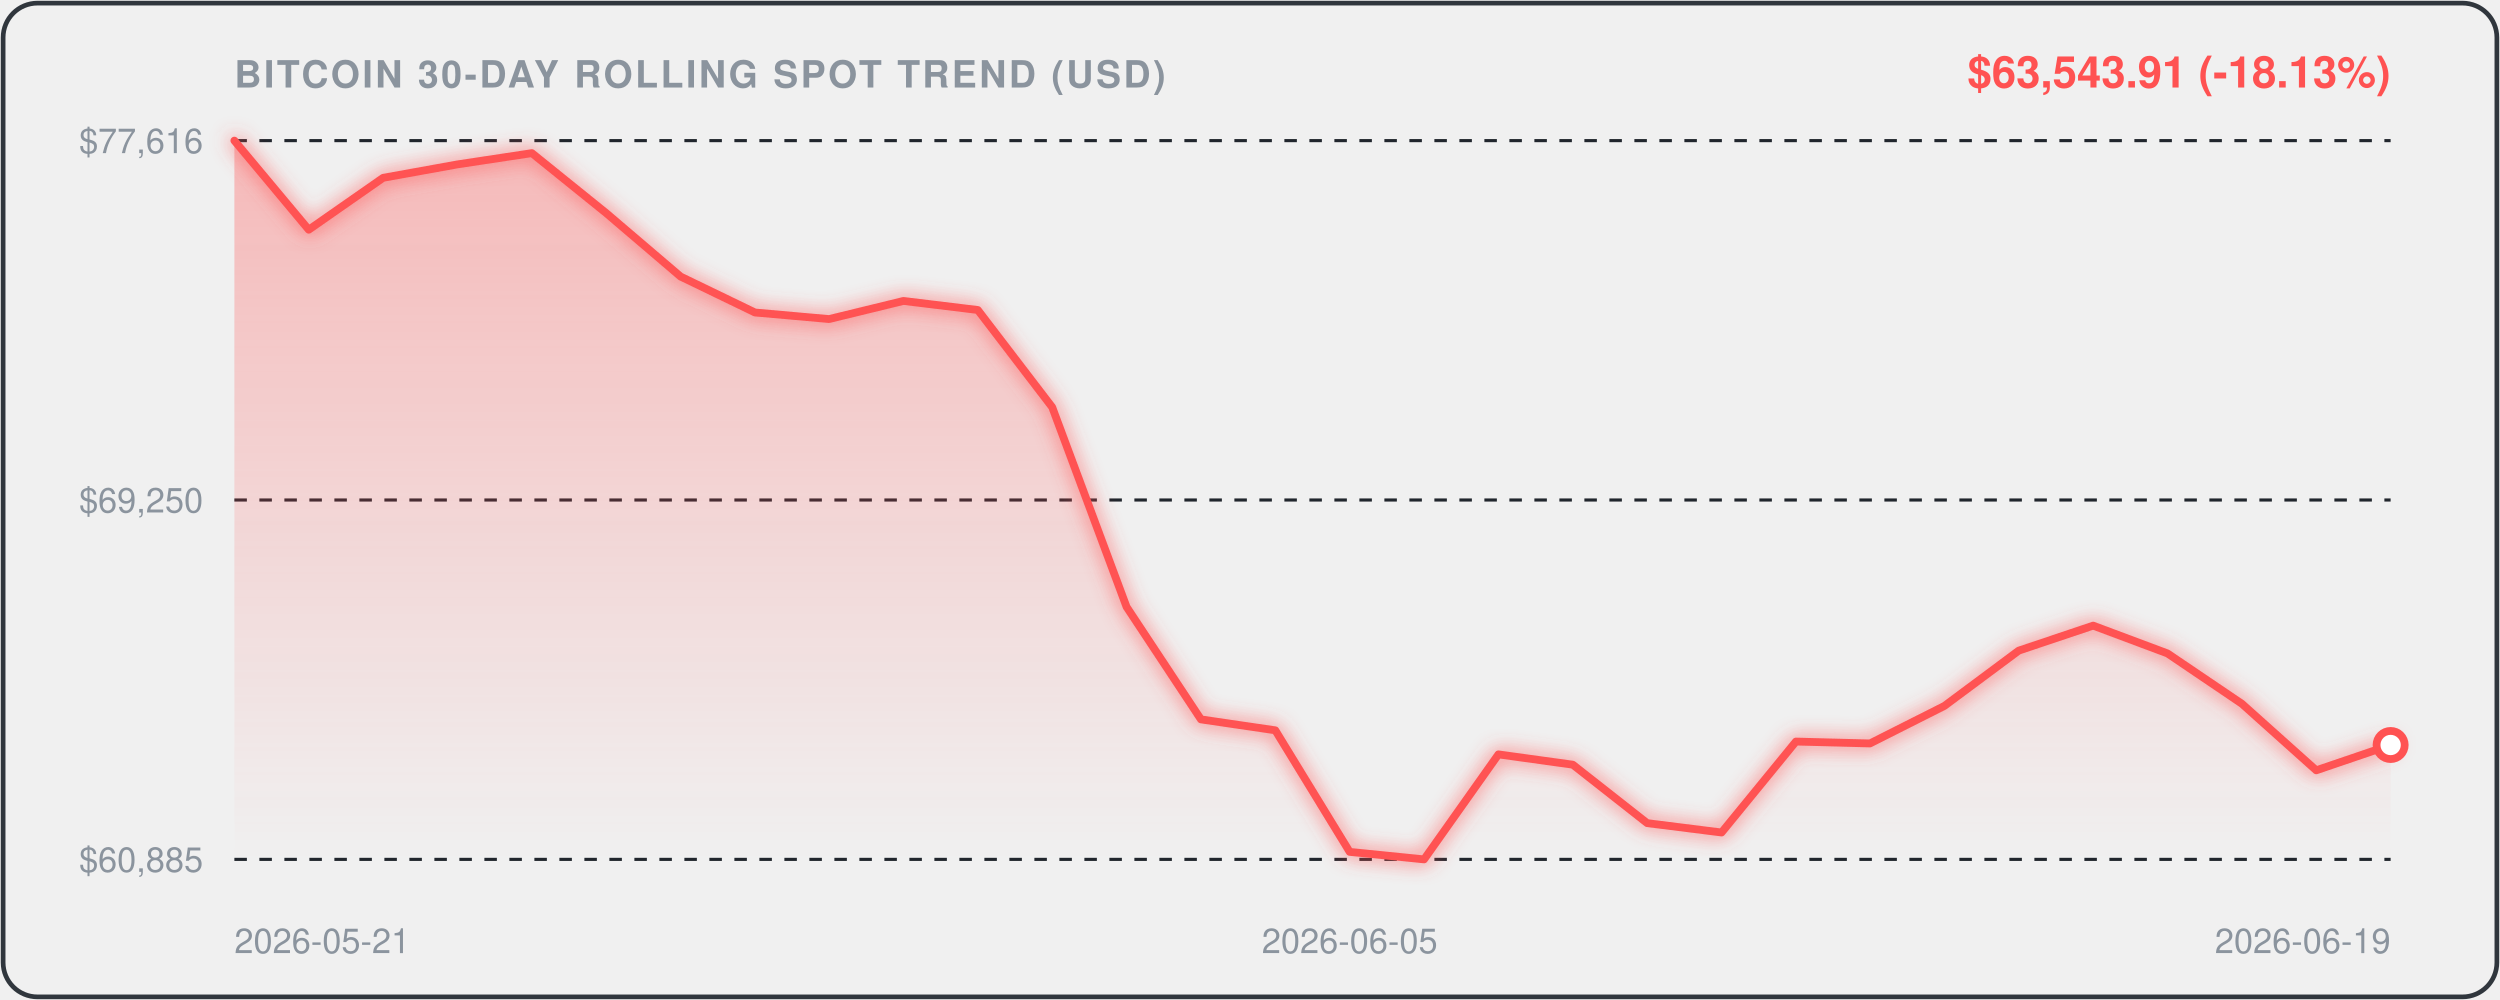
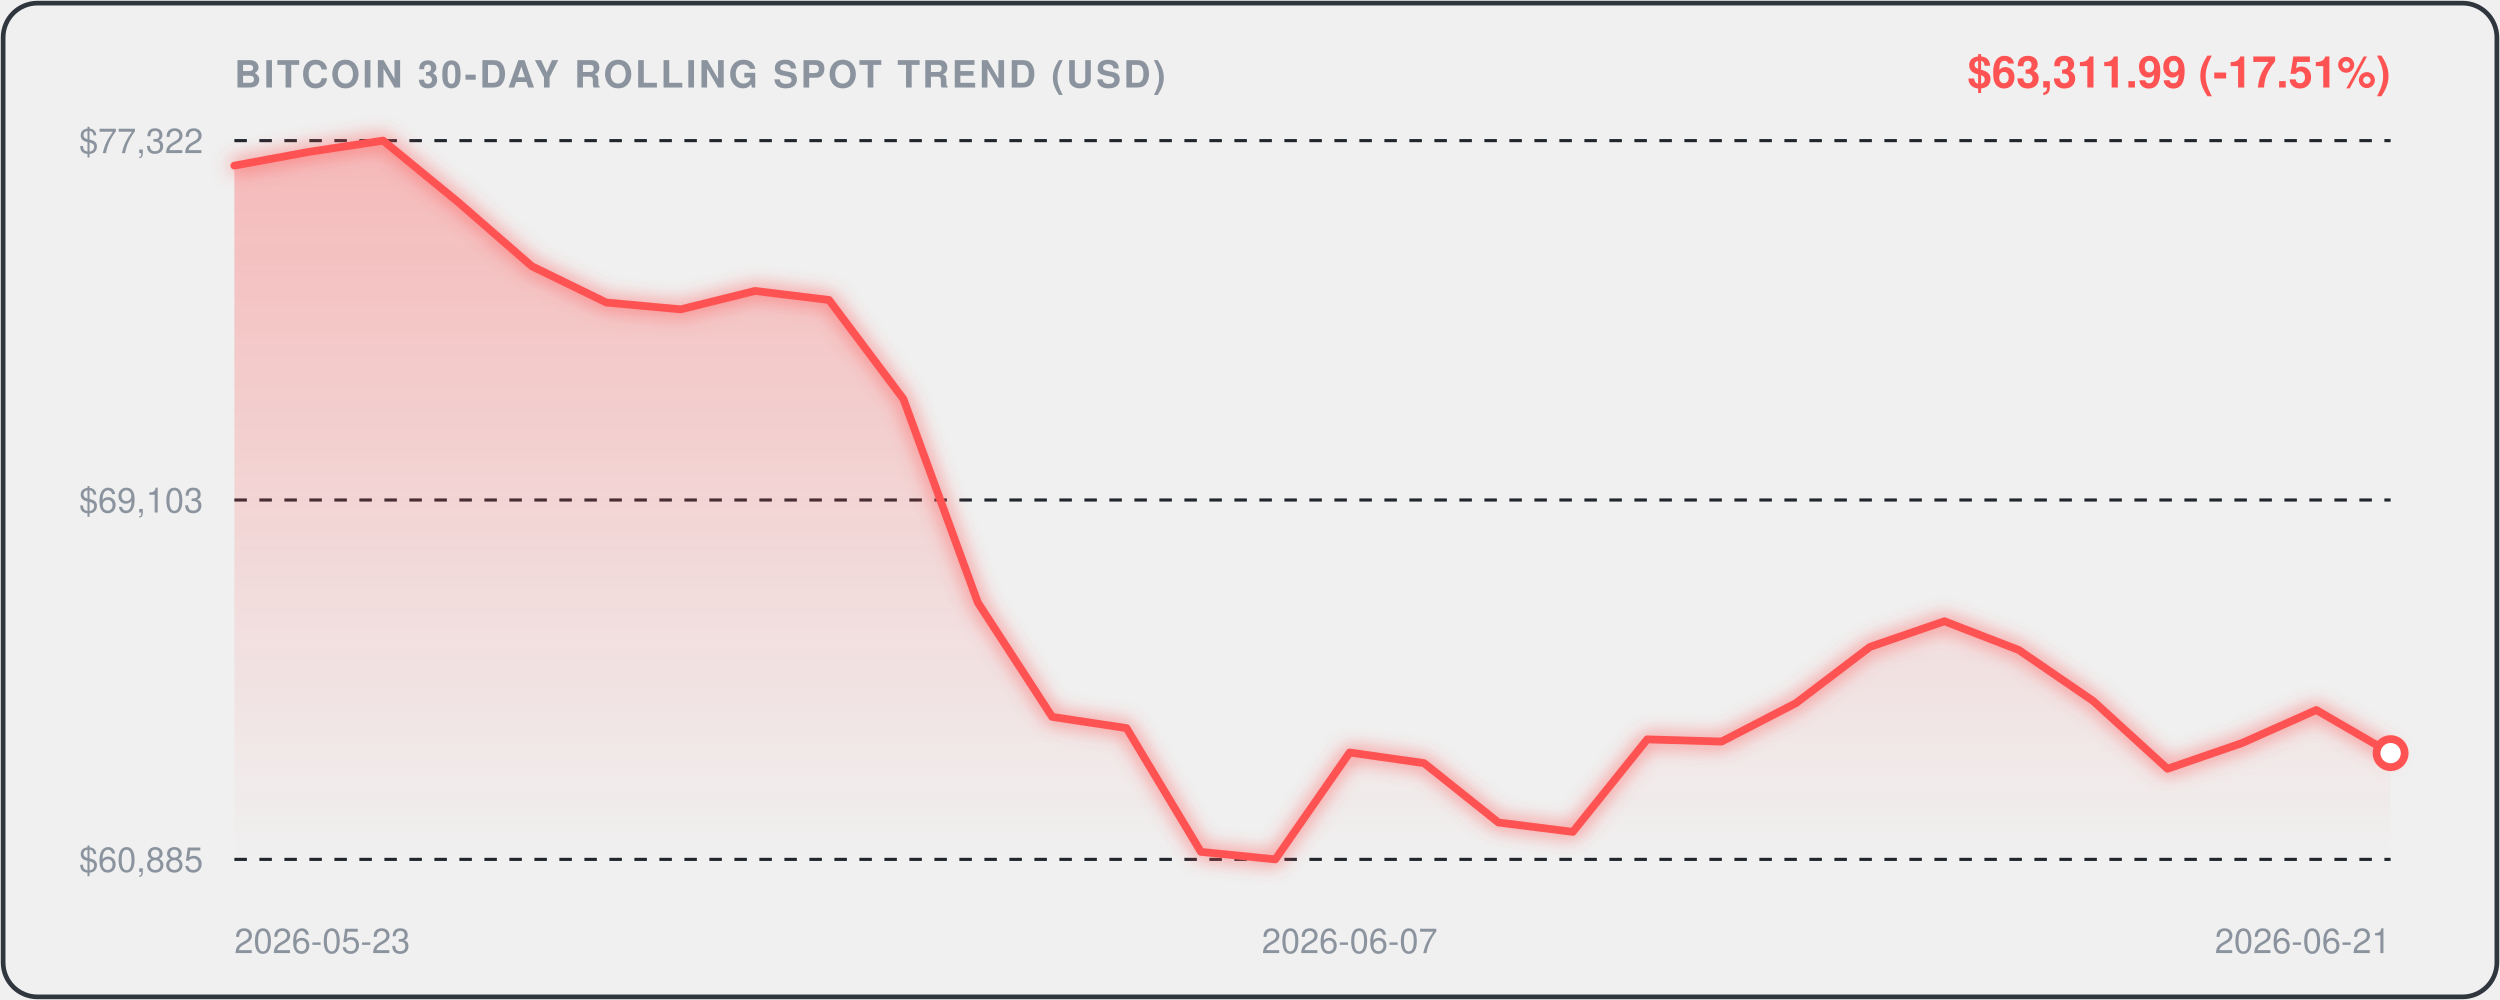
<svg xmlns="http://www.w3.org/2000/svg" viewBox="0 0 800 320" width="100%" height="100%" style="background:#0d1117;border-radius:12px;font-family:-apple-system,BlinkMacSystemFont,'Segoe UI',Helvetica,Arial,sans-serif;">
  <defs>
    <linearGradient id="areaGrad" x1="0" y1="0" x2="0" y2="1">
      <stop offset="0%" stop-color="rgba(255, 82, 82, 0.35)" />
      <stop offset="100%" stop-color="rgba(255, 82, 82, 0.0)" />
    </linearGradient>
    <filter id="glow" x="-20%" y="-20%" width="140%" height="140%">
      <feGaussianBlur stdDeviation="3" result="blur" />
      <feComposite in="SourceGraphic" in2="blur" operator="over" />
    </filter>
  </defs>
  <rect x="1" y="1" width="798" height="318" rx="11" fill="none" stroke="#30363d" stroke-width="1.5" />
  <text x="75" y="28" fill="#8b949e" font-size="12" font-weight="600" letter-spacing="0.8">BITCOIN 30-DAY ROLLING SPOT TREND (USD)</text>
-   <text x="765" y="28" text-anchor="end" fill="#FF5252" font-size="14" font-weight="700">$63,543.91 (-18.13%)</text>
+   <text x="765" y="28" text-anchor="end" fill="#FF5252" font-size="14" font-weight="700">$63,311.99 (-17.51%)</text>
  <line x1="75" y1="45" x2="765" y2="45" stroke="#21262d" stroke-width="1" stroke-dasharray="4,4" />
-   <text x="65" y="49" text-anchor="end" fill="#8b949e" font-size="11">$77,616</text>
+   <text x="65" y="49" text-anchor="end" fill="#8b949e" font-size="11">$77,322</text>
  <line x1="75" y1="160.0" x2="765" y2="160.0" stroke="#21262d" stroke-width="1" stroke-dasharray="4,4" />
-   <text x="65" y="164.0" text-anchor="end" fill="#8b949e" font-size="11">$69,250</text>
+   <text x="65" y="164.0" text-anchor="end" fill="#8b949e" font-size="11">$69,103</text>
  <line x1="75" y1="275" x2="765" y2="275" stroke="#21262d" stroke-width="1" stroke-dasharray="4,4" />
  <text x="65" y="279" text-anchor="end" fill="#8b949e" font-size="11">$60,885</text>
-   <path d="M 75.0,45.0 L 98.8,73.5 L 122.6,56.9 L 146.4,52.6 L 170.2,49.0 L 194.0,68.2 L 217.8,88.5 L 241.6,100.0 L 265.3,102.1 L 289.1,96.3 L 312.9,99.2 L 336.7,130.3 L 360.5,194.2 L 384.3,230.2 L 408.1,233.7 L 431.9,272.6 L 455.7,275.0 L 479.5,241.4 L 503.3,244.7 L 527.1,263.4 L 550.9,266.4 L 574.7,237.3 L 598.4,237.9 L 622.2,225.9 L 646.0,208.2 L 669.8,200.2 L 693.6,209.1 L 717.4,225.2 L 741.2,246.5 L 765.0,238.4 L 765.0,275.0 L 75.0,275.0 Z" fill="url(#areaGrad)" />
-   <path d="M 75.0,45.0 L 98.8,73.5 L 122.6,56.9 L 146.4,52.6 L 170.2,49.0 L 194.0,68.2 L 217.8,88.5 L 241.6,100.0 L 265.3,102.1 L 289.1,96.3 L 312.9,99.2 L 336.7,130.3 L 360.5,194.2 L 384.3,230.2 L 408.1,233.7 L 431.9,272.6 L 455.7,275.0 L 479.5,241.4 L 503.3,244.7 L 527.1,263.4 L 550.9,266.4 L 574.7,237.3 L 598.4,237.9 L 622.2,225.9 L 646.0,208.2 L 669.8,200.2 L 693.6,209.1 L 717.4,225.2 L 741.2,246.5 L 765.0,238.4" fill="none" stroke="#FF5252" stroke-width="2.5" stroke-linecap="round" stroke-linejoin="round" filter="url(#glow)" />
-   <circle cx="765.0" cy="238.4" r="4.5" fill="#ffffff" stroke="#FF5252" stroke-width="2.5" />
-   <text x="75.0" y="305" fill="#8b949e" font-size="11" text-anchor="start">2026-05-21</text>
-   <text x="431.9" y="305" fill="#8b949e" font-size="11" text-anchor="middle">2026-06-05</text>
-   <text x="765.0" y="305" fill="#8b949e" font-size="11" text-anchor="end">2026-06-19</text>
+   <path d="M 75.0,53.0 L 98.8,48.6 L 122.6,45.0 L 146.4,64.5 L 170.2,85.2 L 194.0,96.8 L 217.8,99.0 L 241.6,93.1 L 265.3,96.0 L 289.1,127.7 L 312.9,192.8 L 336.7,229.4 L 360.5,233.0 L 384.3,272.6 L 408.1,275.0 L 431.9,240.8 L 455.7,244.2 L 479.5,263.2 L 503.3,266.2 L 527.1,236.6 L 550.9,237.3 L 574.7,225.0 L 598.4,207.0 L 622.2,198.8 L 646.0,208.0 L 669.8,224.3 L 693.6,246.0 L 717.4,237.8 L 741.2,227.2 L 765.0,241.0 L 765.0,275.0 L 75.0,275.0 Z" fill="url(#areaGrad)" />
+   <path d="M 75.0,53.0 L 98.8,48.6 L 122.6,45.0 L 146.4,64.5 L 170.2,85.2 L 194.0,96.8 L 217.8,99.0 L 241.6,93.1 L 265.3,96.0 L 289.1,127.7 L 312.9,192.8 L 336.7,229.4 L 360.5,233.0 L 384.3,272.6 L 408.1,275.0 L 431.9,240.8 L 455.7,244.2 L 479.5,263.2 L 503.3,266.2 L 527.1,236.6 L 550.9,237.3 L 574.7,225.0 L 598.4,207.0 L 622.2,198.8 L 646.0,208.0 L 669.8,224.3 L 693.6,246.0 L 717.4,237.8 L 741.2,227.2 L 765.0,241.0" fill="none" stroke="#FF5252" stroke-width="2.5" stroke-linecap="round" stroke-linejoin="round" filter="url(#glow)" />
+   <circle cx="765.0" cy="241.0" r="4.5" fill="#ffffff" stroke="#FF5252" stroke-width="2.5" />
+   <text x="75.0" y="305" fill="#8b949e" font-size="11" text-anchor="start">2026-05-23</text>
+   <text x="431.9" y="305" fill="#8b949e" font-size="11" text-anchor="middle">2026-06-07</text>
+   <text x="765.0" y="305" fill="#8b949e" font-size="11" text-anchor="end">2026-06-21</text>
</svg>
